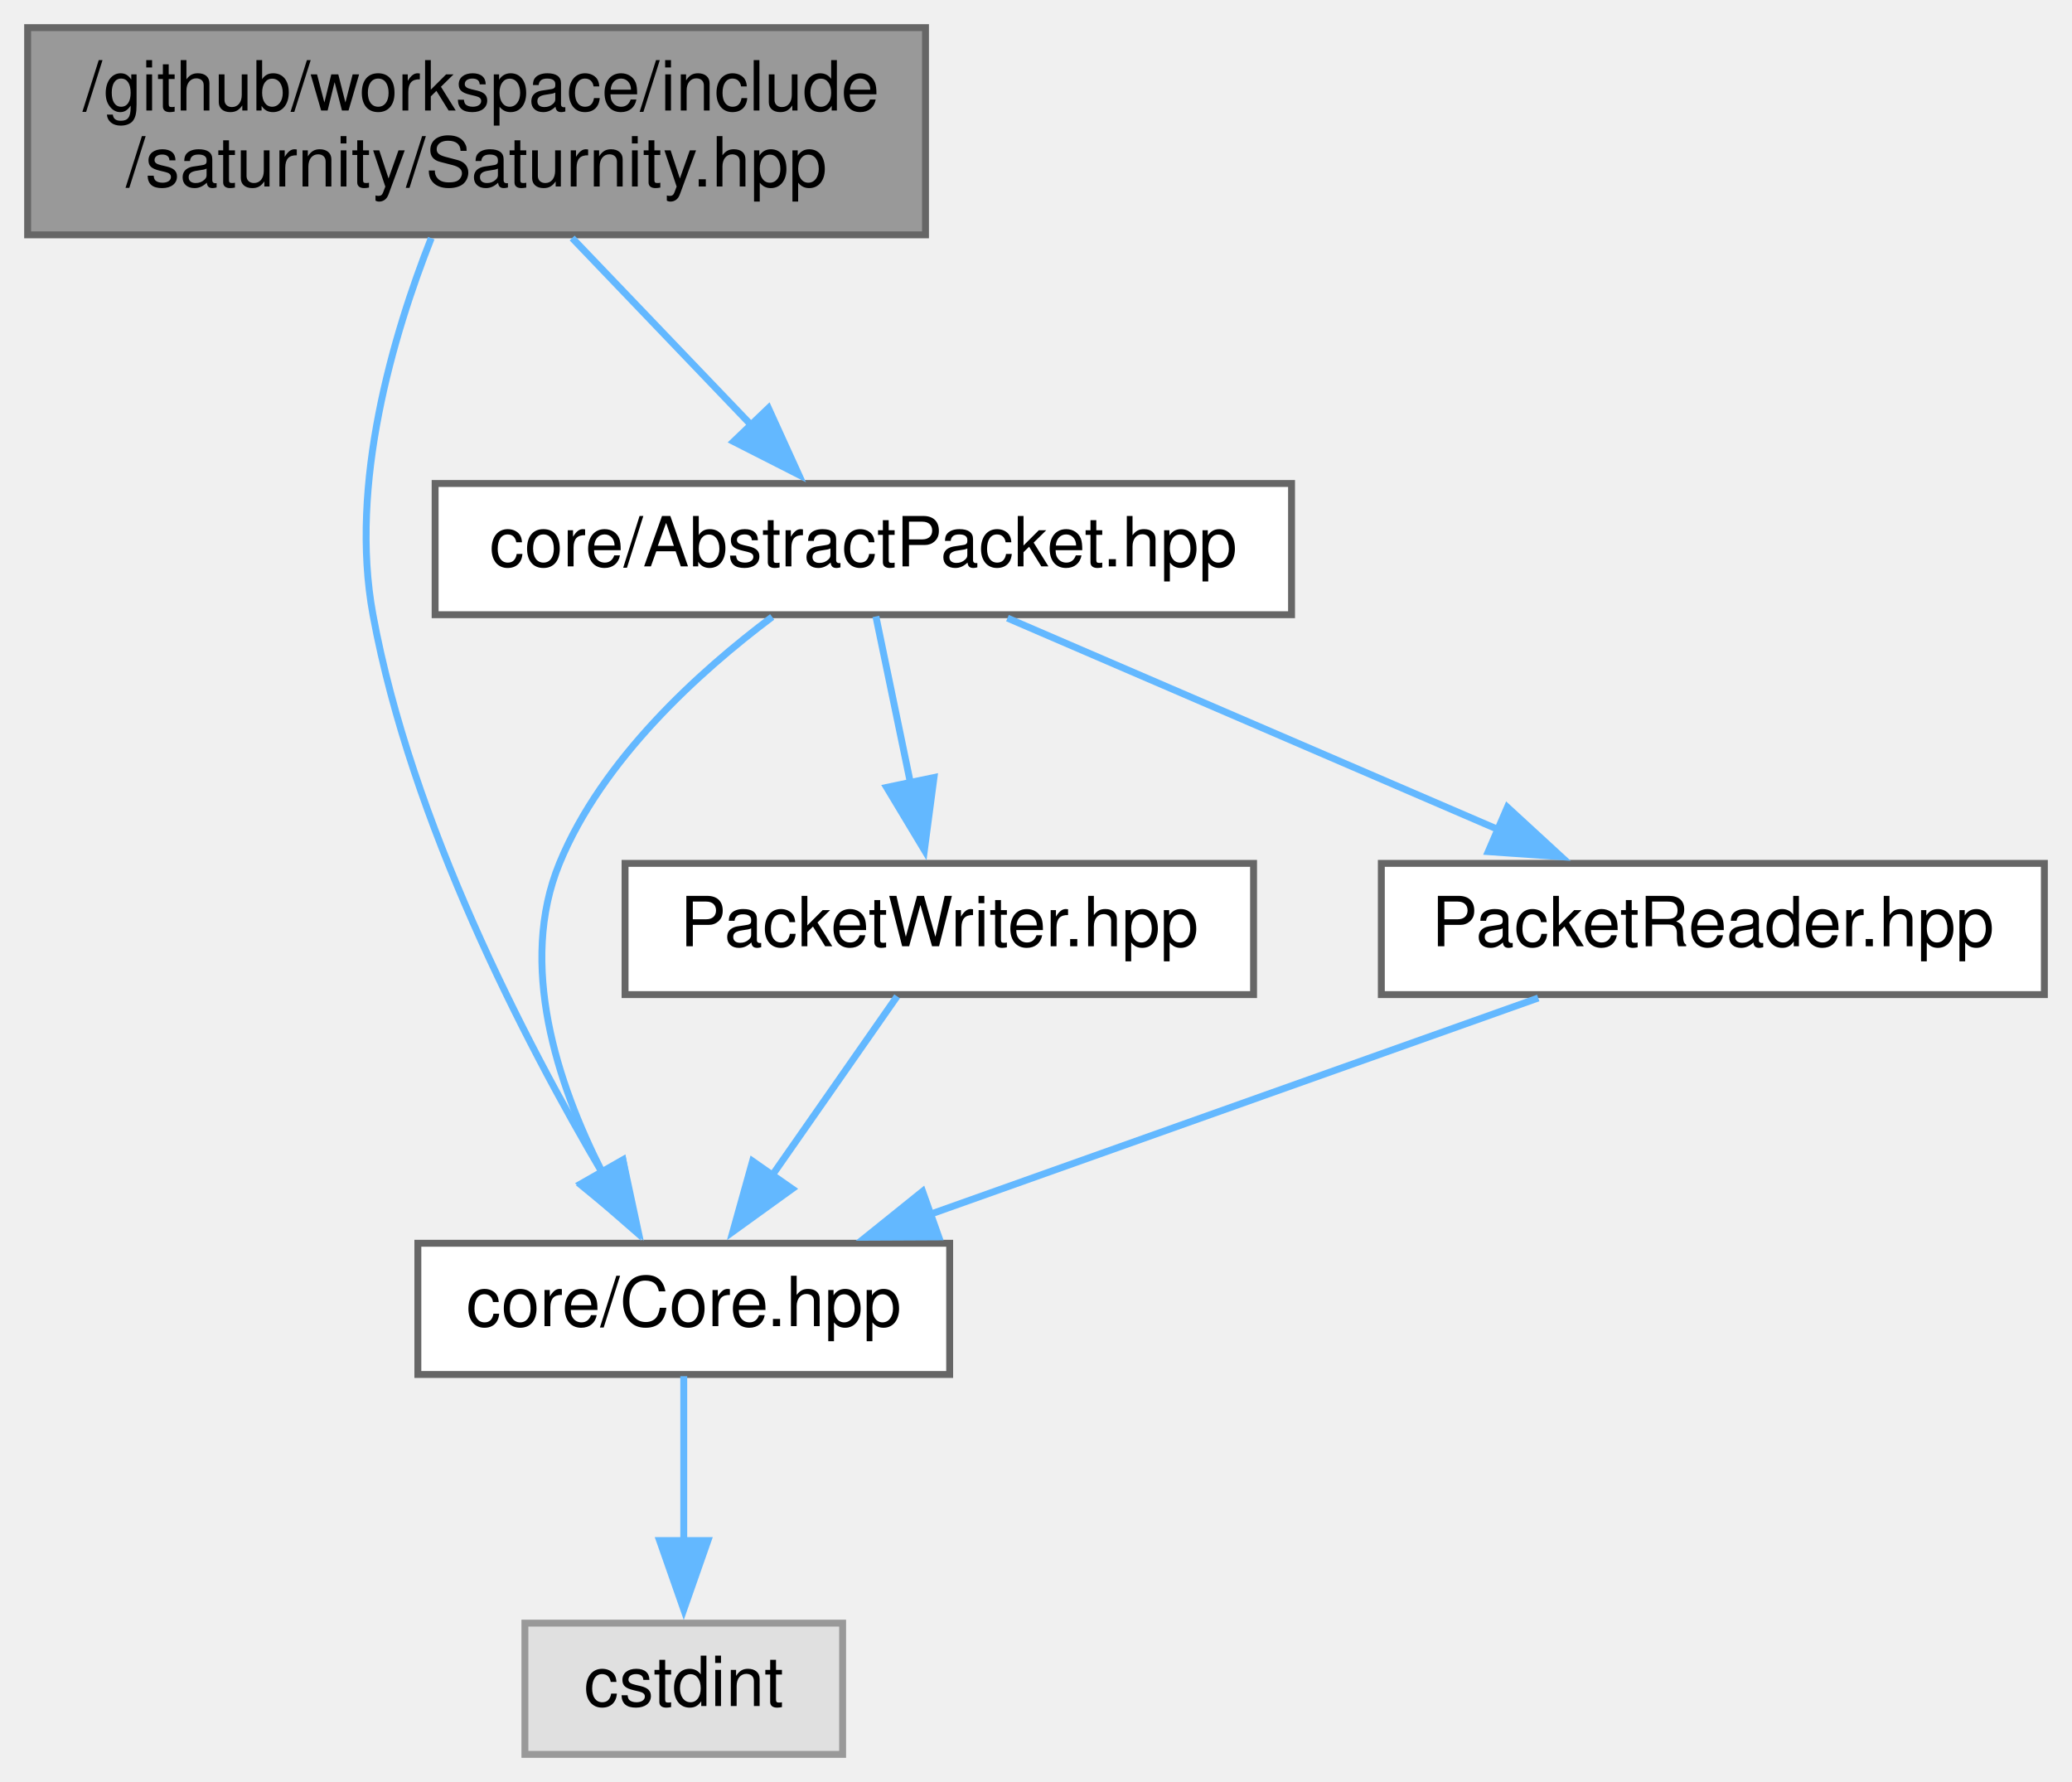
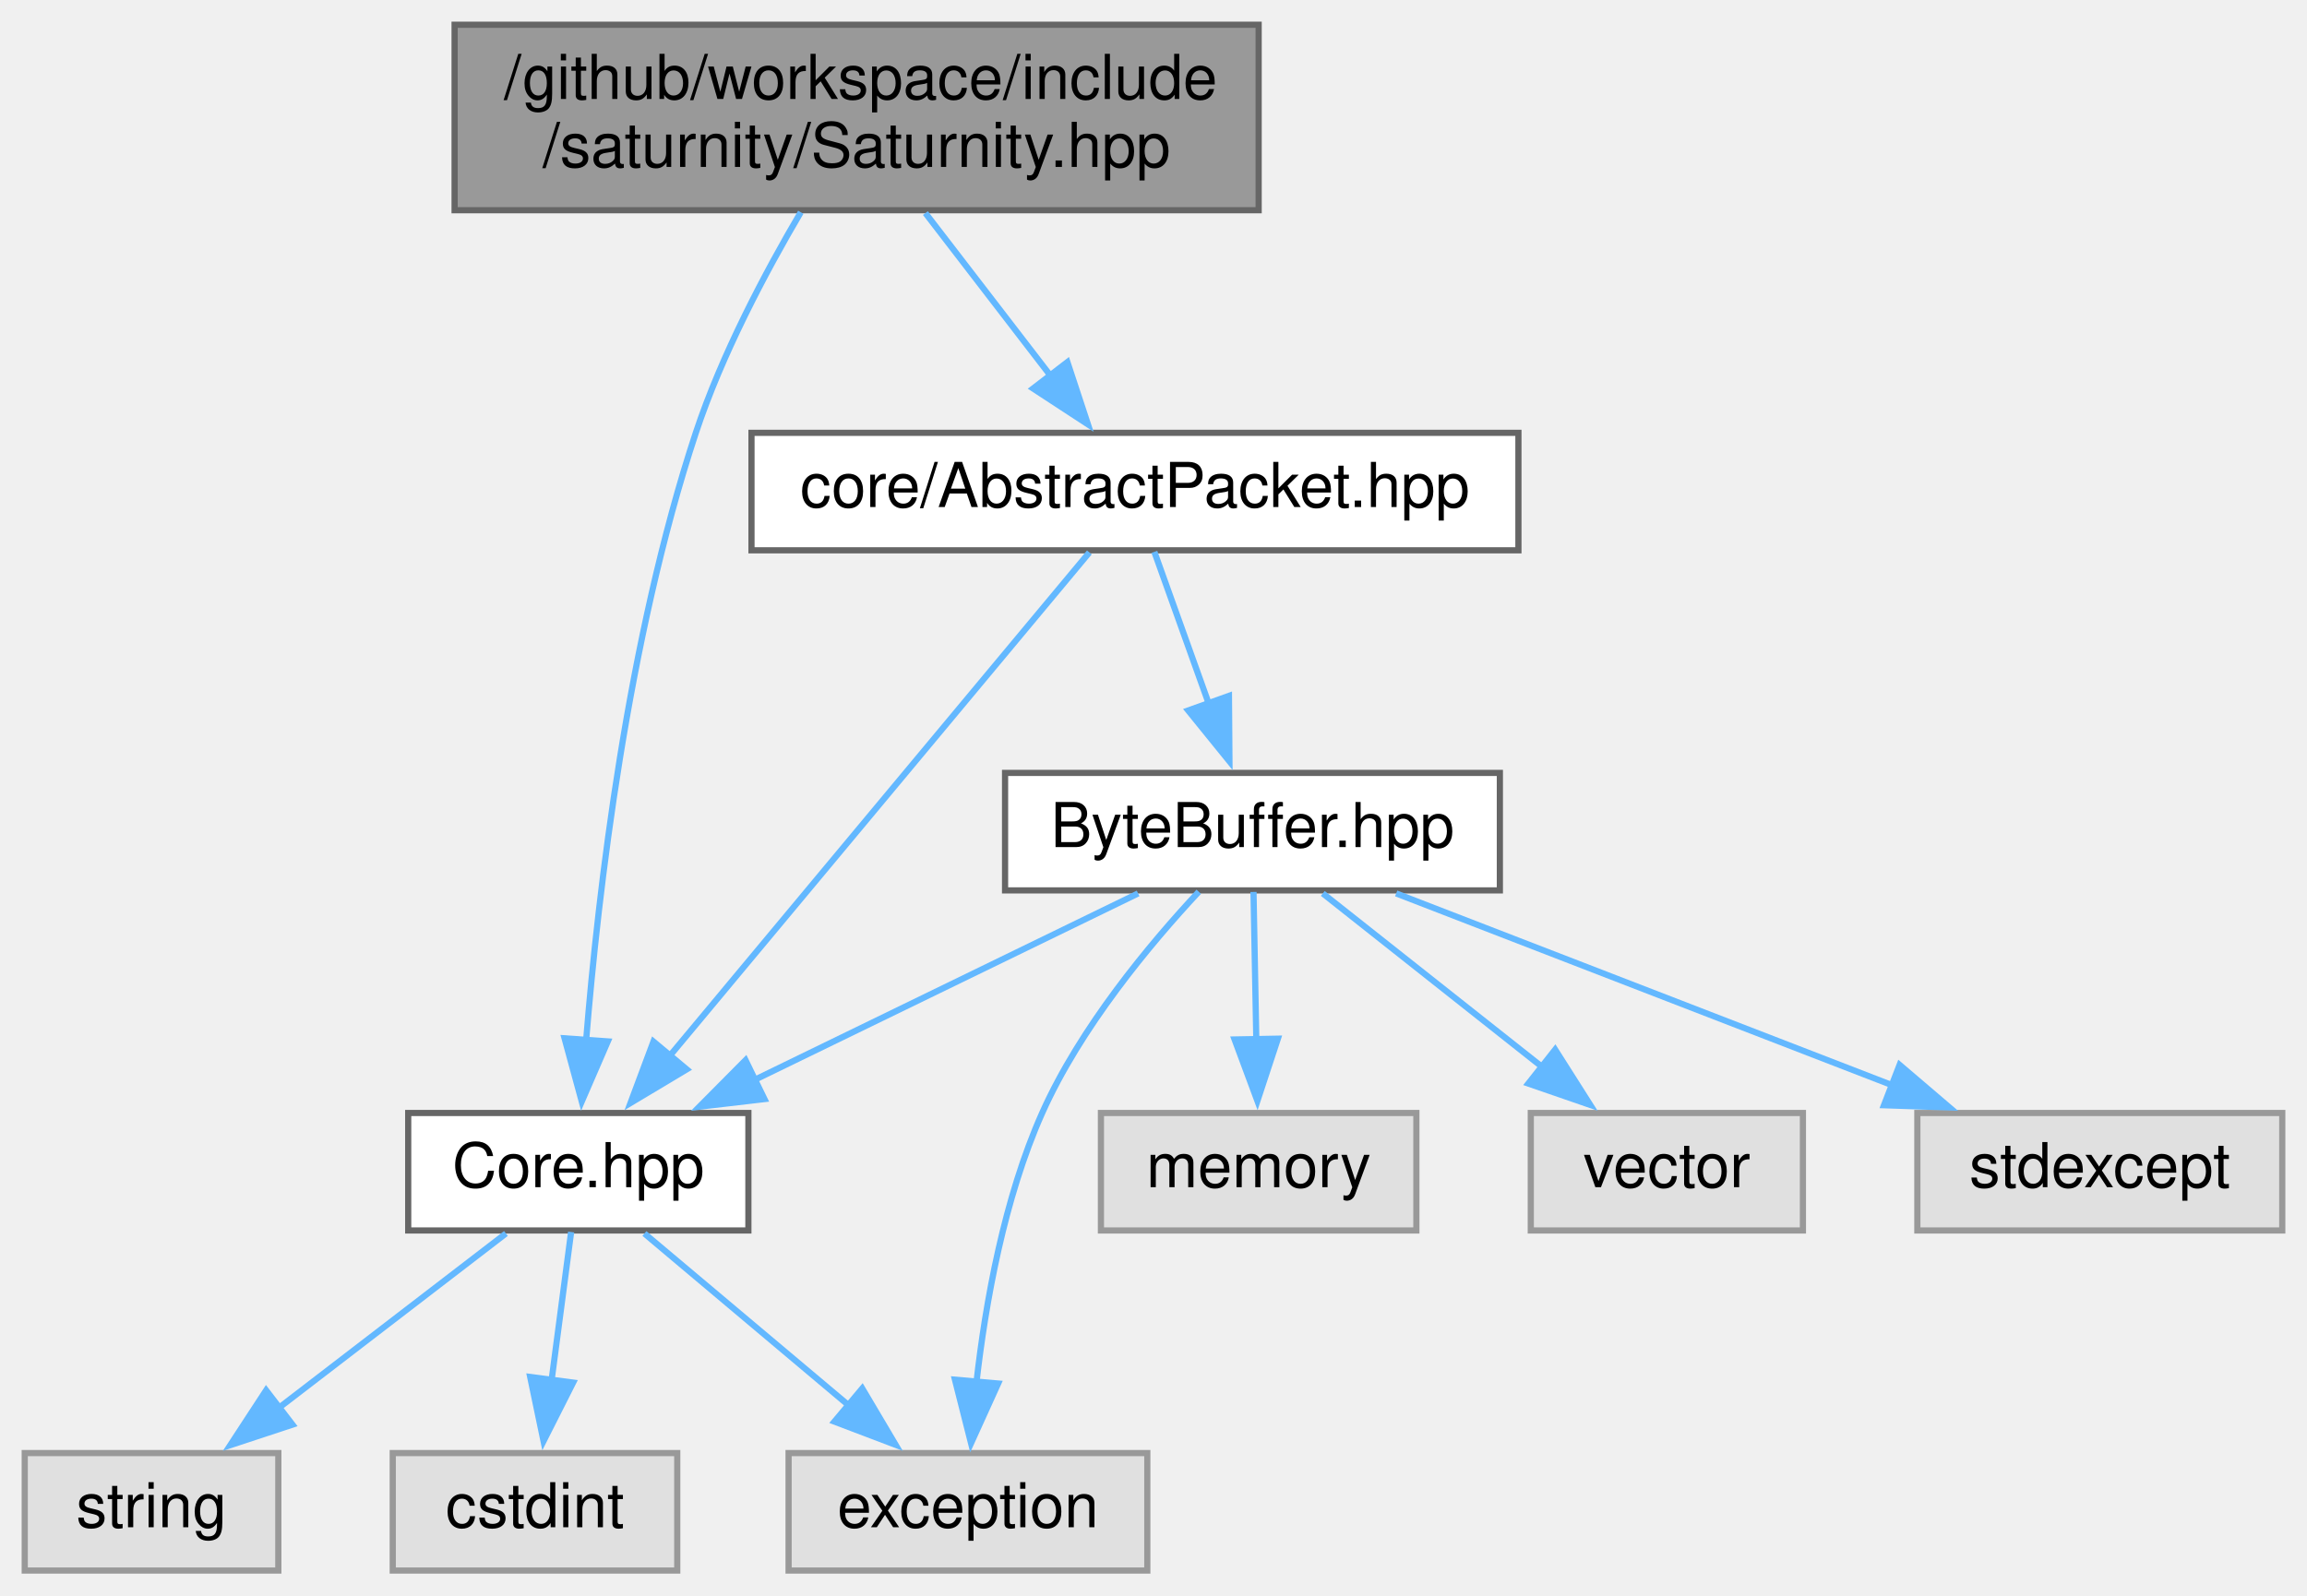
- <svg xmlns="http://www.w3.org/2000/svg" xmlns:xlink="http://www.w3.org/1999/xlink" width="300pt" height="258pt" viewBox="0.00 0.00 300.00 258.00">
+ <svg xmlns="http://www.w3.org/2000/svg" xmlns:xlink="http://www.w3.org/1999/xlink" width="373pt" height="258pt" viewBox="0.00 0.00 373.00 258.00">
  <g id="graph0" class="graph" transform="scale(1 1) rotate(0) translate(4 254)">
    <g id="node1" class="node">
      <g id="a_node1">
-         <a xlink:title="Header file for the Saturnity library.">
-           <polygon fill="#999999" stroke="#666666" points="130,-250 0,-250 0,-220 130,-220 130,-250" />
-           <text text-anchor="start" x="8" y="-238" font-family="Helvetica,sans-Serif" font-size="10.00">/github/workspace/include</text>
-           <text text-anchor="middle" x="65" y="-227" font-family="Helvetica,sans-Serif" font-size="10.00">/saturnity/Saturnity.hpp</text>
+         <a xlink:title="The Core header of Saturnity.">
+           <polygon fill="#999999" stroke="#666666" points="199.5,-250 69.5,-250 69.5,-220 199.5,-220 199.5,-250" />
+           <text text-anchor="start" x="77.5" y="-238" font-family="Helvetica,sans-Serif" font-size="10.00">/github/workspace/include</text>
+           <text text-anchor="middle" x="134.5" y="-227" font-family="Helvetica,sans-Serif" font-size="10.00">/saturnity/Saturnity.hpp</text>
        </a>
      </g>
    </g>
    <g id="node2" class="node">
      <g id="a_node2">
-         <a xlink:href="_core_8hpp_source.html" target="_top" xlink:title=" ">
-           <polygon fill="white" stroke="#666666" points="133.5,-74 56.5,-74 56.5,-55 133.5,-55 133.5,-74" />
-           <text text-anchor="middle" x="95" y="-62" font-family="Helvetica,sans-Serif" font-size="10.00">core/Core.hpp</text>
+         <a xlink:href="_abstract_packet_8hpp_source.html" target="_top" xlink:title=" ">
+           <polygon fill="white" stroke="#666666" points="241.5,-184 117.5,-184 117.5,-165 241.5,-165 241.5,-184" />
+           <text text-anchor="middle" x="179.5" y="-172" font-family="Helvetica,sans-Serif" font-size="10.00">core/AbstractPacket.hpp</text>
        </a>
      </g>
    </g>
    <g id="edge1" class="edge">
-       <path fill="none" stroke="#63b8ff" d="M58.44,-219.52C52.94,-205.59 46.51,-183.93 50,-165 55.54,-134.94 71.96,-103.27 83.35,-83.95" />
-       <polygon fill="#63b8ff" stroke="#63b8ff" points="86.2,-85.99 88.42,-75.63 80.23,-82.34 86.2,-85.99" />
+       <path fill="none" stroke="#63b8ff" d="M145.62,-219.54C151.76,-211.56 159.43,-201.59 165.91,-193.16" />
+       <polygon fill="#63b8ff" stroke="#63b8ff" points="168.58,-195.44 171.9,-185.37 163.03,-191.17 168.58,-195.44" />
+     </g>
+     <g id="node3" class="node">
+       <g id="a_node3">
+         <a xlink:href="_core_8hpp_source.html" target="_top" xlink:title=" ">
+           <polygon fill="white" stroke="#666666" points="117,-74 62,-74 62,-55 117,-55 117,-74" />
+           <text text-anchor="middle" x="89.5" y="-62" font-family="Helvetica,sans-Serif" font-size="10.00">Core.hpp</text>
+         </a>
+       </g>
+     </g>
+     <g id="edge12" class="edge">
+       <path fill="none" stroke="#63b8ff" d="M125.47,-219.67C119.75,-209.96 112.68,-196.63 108.5,-184 97.46,-150.62 92.72,-109.75 90.77,-85.78" />
+       <polygon fill="#63b8ff" stroke="#63b8ff" points="94.27,-85.58 90.06,-75.86 87.28,-86.08 94.27,-85.58" />
+     </g>
+     <g id="edge2" class="edge">
+       <path fill="none" stroke="#63b8ff" d="M172.13,-164.66C157.3,-146.86 123.59,-106.41 104.12,-83.04" />
+       <polygon fill="#63b8ff" stroke="#63b8ff" points="107.03,-81.06 97.94,-75.62 101.65,-85.55 107.03,-81.06" />
+     </g>
+     <g id="node7" class="node">
+       <g id="a_node7">
+         <a xlink:href="_byte_buffer_8hpp_source.html" target="_top" xlink:title=" ">
+           <polygon fill="white" stroke="#666666" points="238.5,-129 158.5,-129 158.5,-110 238.5,-110 238.5,-129" />
+           <text text-anchor="middle" x="198.5" y="-117" font-family="Helvetica,sans-Serif" font-size="10.00">ByteBuffer.hpp</text>
+         </a>
+       </g>
+     </g>
+     <g id="edge6" class="edge">
+       <path fill="none" stroke="#63b8ff" d="M182.64,-164.75C185.04,-158.04 188.46,-148.52 191.5,-140.02" />
+       <polygon fill="#63b8ff" stroke="#63b8ff" points="194.7,-141.46 194.78,-130.87 188.11,-139.1 194.7,-141.46" />
    </g>
    <g id="node4" class="node">
      <g id="a_node4">
-         <a xlink:href="_abstract_packet_8hpp_source.html" target="_top" xlink:title=" ">
-           <polygon fill="white" stroke="#666666" points="183,-184 59,-184 59,-165 183,-165 183,-184" />
-           <text text-anchor="middle" x="121" y="-172" font-family="Helvetica,sans-Serif" font-size="10.00">core/AbstractPacket.hpp</text>
+         <a xlink:title=" ">
+           <polygon fill="#e0e0e0" stroke="#999999" points="105.5,-19 59.5,-19 59.5,0 105.5,0 105.5,-19" />
+           <text text-anchor="middle" x="82.5" y="-7" font-family="Helvetica,sans-Serif" font-size="10.00">cstdint</text>
        </a>
      </g>
    </g>
    <g id="edge3" class="edge">
-       <path fill="none" stroke="#63b8ff" d="M78.84,-219.54C86.73,-211.3 96.64,-200.94 104.88,-192.34" />
-       <polygon fill="#63b8ff" stroke="#63b8ff" points="107.26,-194.91 111.65,-185.27 102.21,-190.07 107.26,-194.91" />
+       <path fill="none" stroke="#63b8ff" d="M88.34,-54.75C87.48,-48.19 86.26,-38.95 85.16,-30.6" />
+       <polygon fill="#63b8ff" stroke="#63b8ff" points="88.66,-30.4 83.88,-20.94 81.72,-31.31 88.66,-30.4" />
    </g>
-     <g id="node3" class="node">
-       <g id="a_node3">
+     <g id="node5" class="node">
+       <g id="a_node5">
        <a xlink:title=" ">
-           <polygon fill="#e0e0e0" stroke="#999999" points="118,-19 72,-19 72,0 118,0 118,-19" />
-           <text text-anchor="middle" x="95" y="-7" font-family="Helvetica,sans-Serif" font-size="10.00">cstdint</text>
+           <polygon fill="#e0e0e0" stroke="#999999" points="41,-19 0,-19 0,0 41,0 41,-19" />
+           <text text-anchor="middle" x="20.5" y="-7" font-family="Helvetica,sans-Serif" font-size="10.00">string</text>
        </a>
      </g>
    </g>
-     <g id="edge2" class="edge">
-       <path fill="none" stroke="#63b8ff" d="M95,-54.75C95,-48.27 95,-39.16 95,-30.9" />
-       <polygon fill="#63b8ff" stroke="#63b8ff" points="98.5,-30.96 95,-20.96 91.5,-30.96 98.5,-30.96" />
+     <g id="edge4" class="edge">
+       <path fill="none" stroke="#63b8ff" d="M77.8,-54.51C67.72,-46.77 52.96,-35.43 40.94,-26.2" />
+       <polygon fill="#63b8ff" stroke="#63b8ff" points="43.29,-23.6 33.23,-20.28 39.03,-29.15 43.29,-23.6" />
    </g>
-     <g id="edge4" class="edge">
-       <path fill="none" stroke="#63b8ff" d="M107.8,-164.68C97.24,-156.76 83.19,-144.07 77,-129 71,-114.41 76.66,-97.15 83.18,-84.31" />
-       <polygon fill="#63b8ff" stroke="#63b8ff" points="86.19,-86.08 88.1,-75.65 80.11,-82.61 86.19,-86.08" />
-     </g>
-     <g id="node5" class="node">
-       <g id="a_node5">
-         <a xlink:href="_packet_writer_8hpp_source.html" target="_top" xlink:title=" ">
-           <polygon fill="white" stroke="#666666" points="177.5,-129 86.5,-129 86.5,-110 177.5,-110 177.5,-129" />
-           <text text-anchor="middle" x="132" y="-117" font-family="Helvetica,sans-Serif" font-size="10.00">PacketWriter.hpp</text>
+     <g id="node6" class="node">
+       <g id="a_node6">
+         <a xlink:title=" ">
+           <polygon fill="#e0e0e0" stroke="#999999" points="181.5,-19 123.5,-19 123.5,0 181.5,0 181.5,-19" />
+           <text text-anchor="middle" x="152.5" y="-7" font-family="Helvetica,sans-Serif" font-size="10.00">exception</text>
        </a>
      </g>
    </g>
    <g id="edge5" class="edge">
-       <path fill="none" stroke="#63b8ff" d="M122.82,-164.75C124.18,-158.19 126.1,-148.95 127.83,-140.6" />
-       <polygon fill="#63b8ff" stroke="#63b8ff" points="131.23,-141.43 129.84,-130.92 124.38,-140 131.23,-141.43" />
+       <path fill="none" stroke="#63b8ff" d="M100.19,-54.51C109.2,-46.93 122.33,-35.88 133.18,-26.75" />
+       <polygon fill="#63b8ff" stroke="#63b8ff" points="135.41,-29.45 140.81,-20.33 130.91,-24.09 135.41,-29.45" />
    </g>
-     <g id="node6" class="node">
-       <g id="a_node6">
-         <a xlink:href="_packet_reader_8hpp_source.html" target="_top" xlink:title=" ">
-           <polygon fill="white" stroke="#666666" points="292,-129 196,-129 196,-110 292,-110 292,-129" />
-           <text text-anchor="middle" x="244" y="-117" font-family="Helvetica,sans-Serif" font-size="10.00">PacketReader.hpp</text>
+     <g id="edge7" class="edge">
+       <path fill="none" stroke="#63b8ff" d="M180.01,-109.51C163,-101.24 137.51,-88.84 117.91,-79.31" />
+       <polygon fill="#63b8ff" stroke="#63b8ff" points="119.6,-76.25 109.08,-75.02 116.54,-82.54 119.6,-76.25" />
+     </g>
+     <g id="edge10" class="edge">
+       <path fill="none" stroke="#63b8ff" d="M189.82,-109.78C181.95,-101.35 170.68,-87.85 164.5,-74 158.33,-60.17 155.33,-43.27 153.87,-30.38" />
+       <polygon fill="#63b8ff" stroke="#63b8ff" points="157.38,-30.25 153,-20.6 150.4,-30.87 157.38,-30.25" />
+     </g>
+     <g id="node8" class="node">
+       <g id="a_node8">
+         <a xlink:title=" ">
+           <polygon fill="#e0e0e0" stroke="#999999" points="225,-74 174,-74 174,-55 225,-55 225,-74" />
+           <text text-anchor="middle" x="199.5" y="-62" font-family="Helvetica,sans-Serif" font-size="10.00">memory</text>
        </a>
      </g>
    </g>
-     <g id="edge7" class="edge">
-       <path fill="none" stroke="#63b8ff" d="M141.87,-164.51C161.42,-156.08 190.9,-143.38 213.17,-133.79" />
-       <polygon fill="#63b8ff" stroke="#63b8ff" points="214.25,-137.13 222.05,-129.96 211.48,-130.7 214.25,-137.13" />
+     <g id="edge8" class="edge">
+       <path fill="none" stroke="#63b8ff" d="M198.67,-109.75C198.79,-103.27 198.96,-94.16 199.12,-85.9" />
+       <polygon fill="#63b8ff" stroke="#63b8ff" points="202.61,-86.02 199.3,-75.96 195.61,-85.89 202.61,-86.02" />
    </g>
-     <g id="edge6" class="edge">
-       <path fill="none" stroke="#63b8ff" d="M125.89,-109.75C120.99,-102.73 113.95,-92.64 107.83,-83.87" />
-       <polygon fill="#63b8ff" stroke="#63b8ff" points="110.7,-81.88 102.11,-75.68 104.96,-85.89 110.7,-81.88" />
+     <g id="node9" class="node">
+       <g id="a_node9">
+         <a xlink:title=" ">
+           <polygon fill="#e0e0e0" stroke="#999999" points="287.5,-74 243.5,-74 243.5,-55 287.5,-55 287.5,-74" />
+           <text text-anchor="middle" x="265.5" y="-62" font-family="Helvetica,sans-Serif" font-size="10.00">vector</text>
+         </a>
+       </g>
    </g>
-     <g id="edge8" class="edge">
-       <path fill="none" stroke="#63b8ff" d="M218.72,-109.51C194.5,-100.89 157.7,-87.8 130.53,-78.14" />
-       <polygon fill="#63b8ff" stroke="#63b8ff" points="131.92,-74.92 121.33,-74.87 129.58,-81.51 131.92,-74.92" />
+     <g id="edge9" class="edge">
+       <path fill="none" stroke="#63b8ff" d="M209.87,-109.51C219.55,-101.85 233.7,-90.66 245.31,-81.47" />
+       <polygon fill="#63b8ff" stroke="#63b8ff" points="247.44,-84.25 253.12,-75.3 243.1,-78.76 247.44,-84.25" />
+     </g>
+     <g id="node10" class="node">
+       <g id="a_node10">
+         <a xlink:title=" ">
+           <polygon fill="#e0e0e0" stroke="#999999" points="365,-74 306,-74 306,-55 365,-55 365,-74" />
+           <text text-anchor="middle" x="335.5" y="-62" font-family="Helvetica,sans-Serif" font-size="10.00">stdexcept</text>
+         </a>
+       </g>
+     </g>
+     <g id="edge11" class="edge">
+       <path fill="none" stroke="#63b8ff" d="M221.74,-109.51C243.82,-100.97 277.25,-88.03 302.17,-78.4" />
+       <polygon fill="#63b8ff" stroke="#63b8ff" points="303.13,-81.78 311.19,-74.9 300.6,-75.25 303.13,-81.78" />
    </g>
  </g>
</svg>
